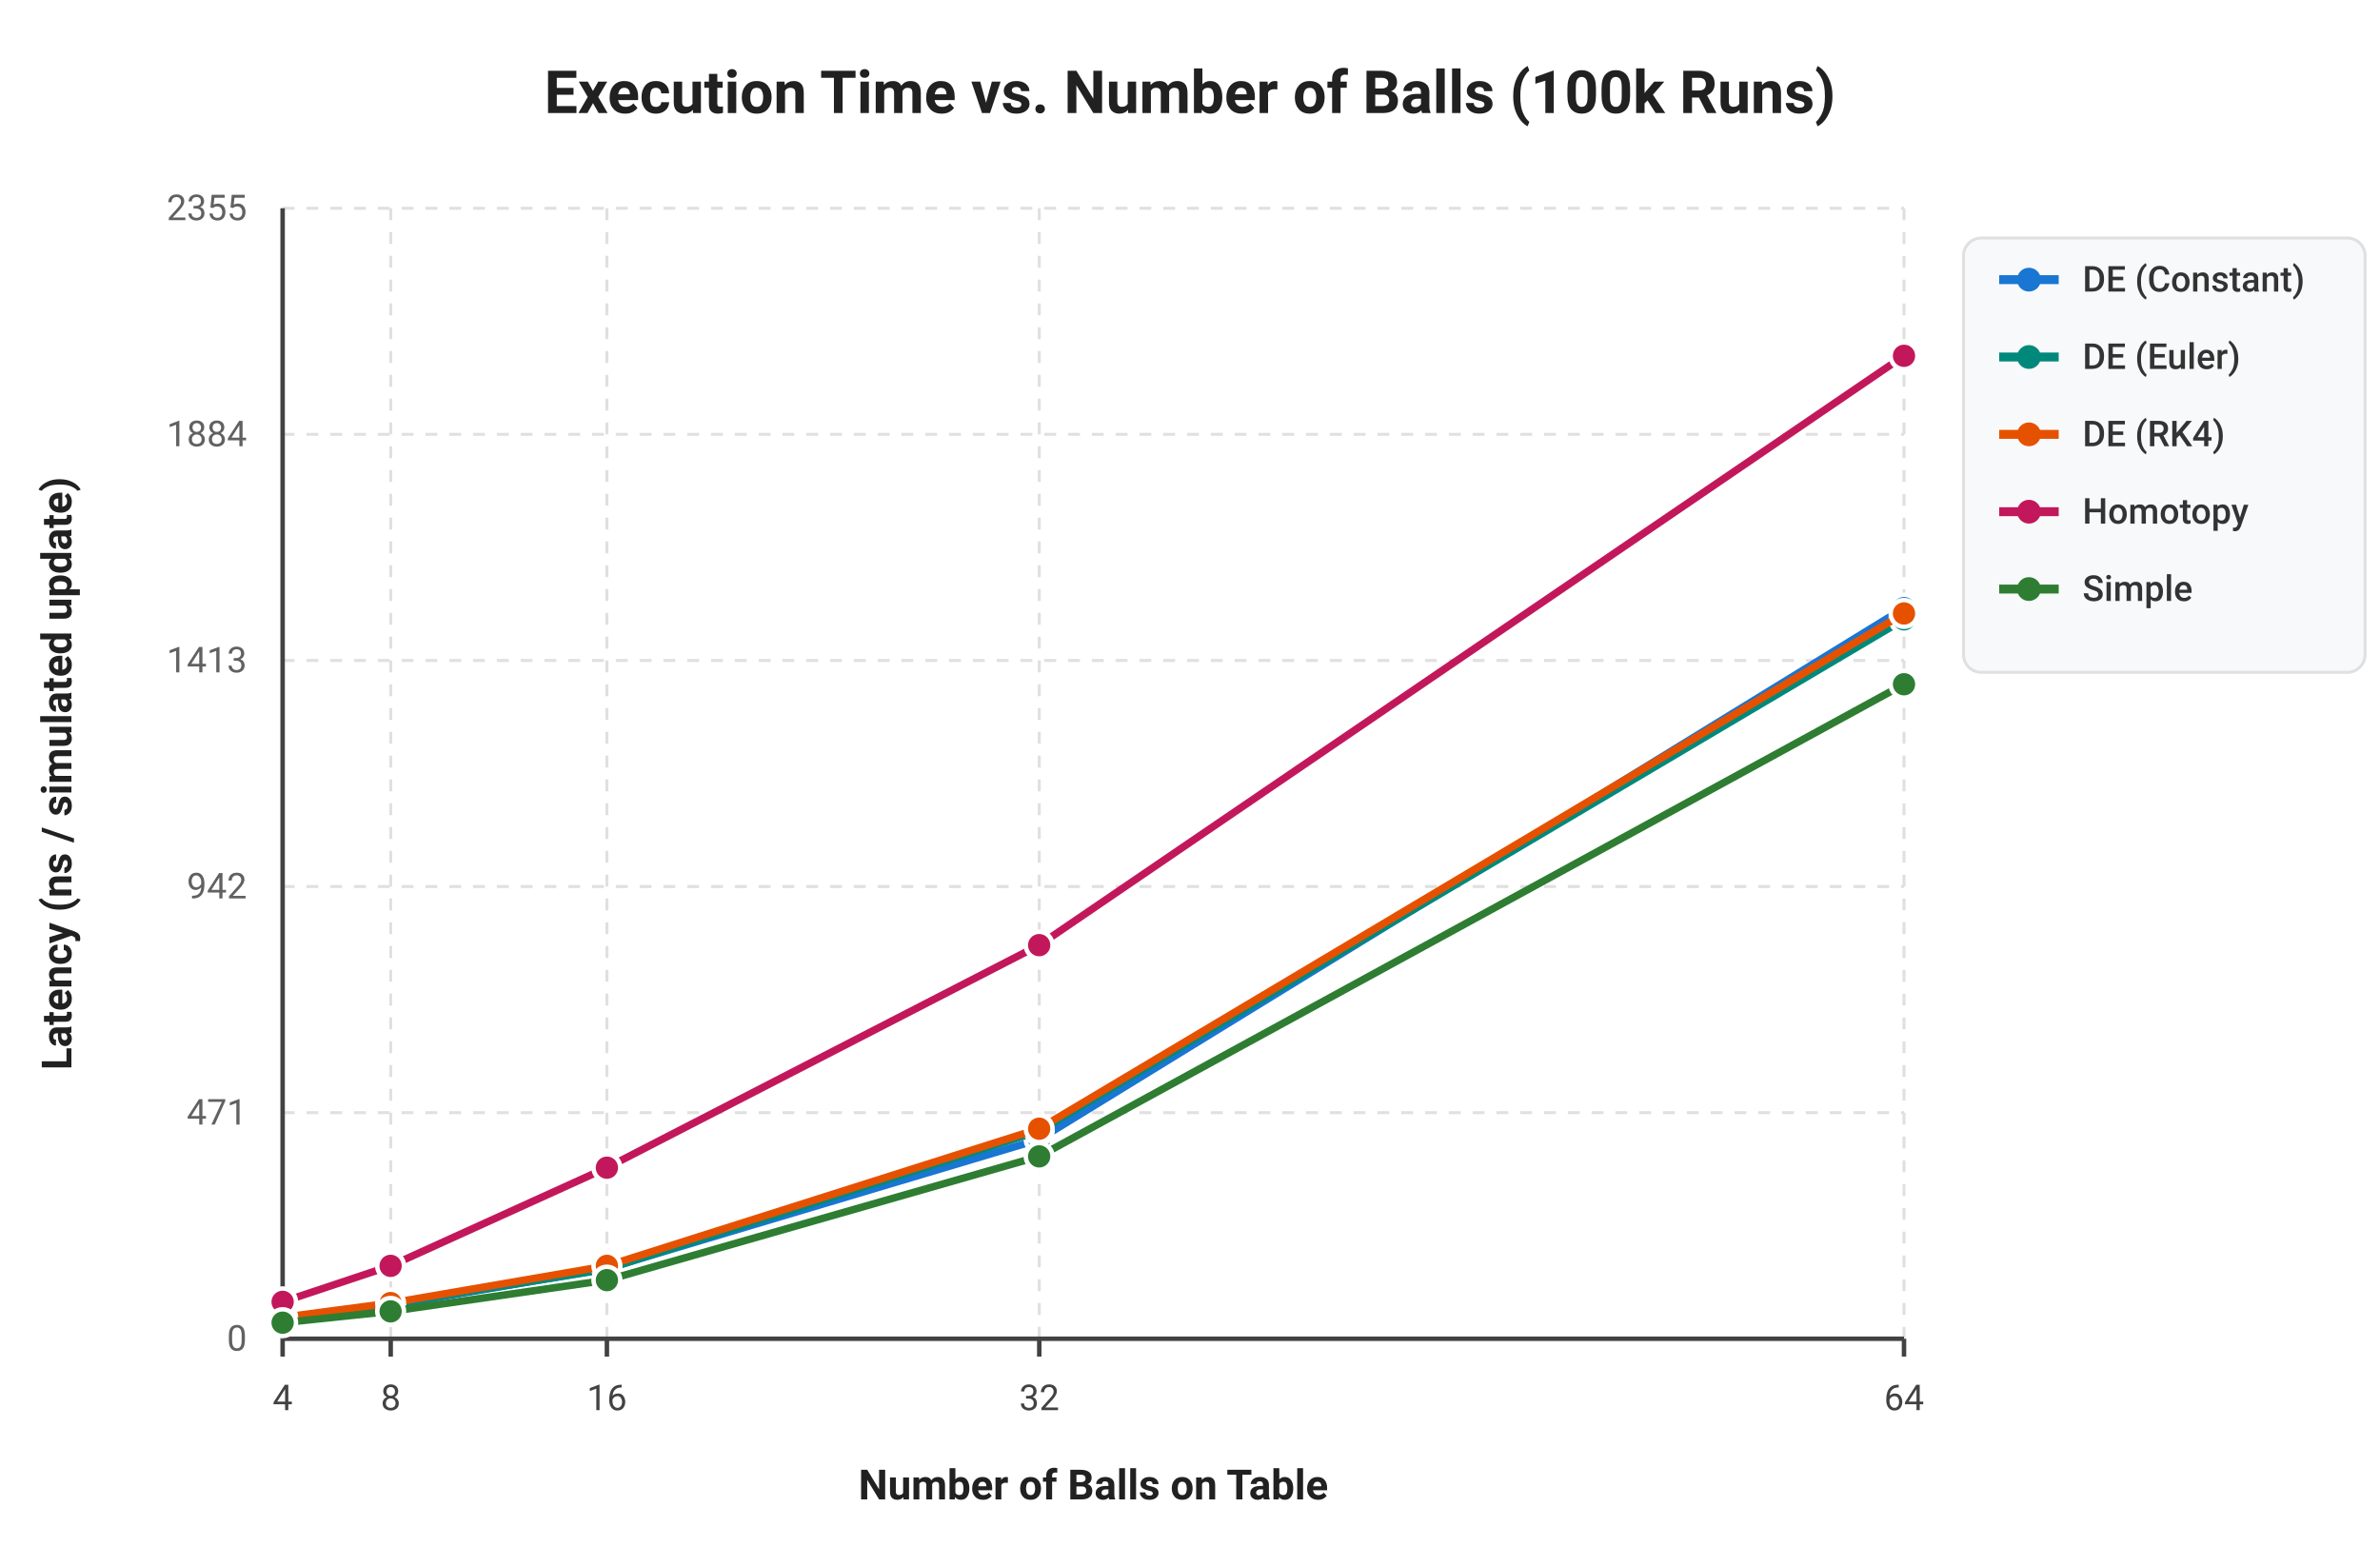
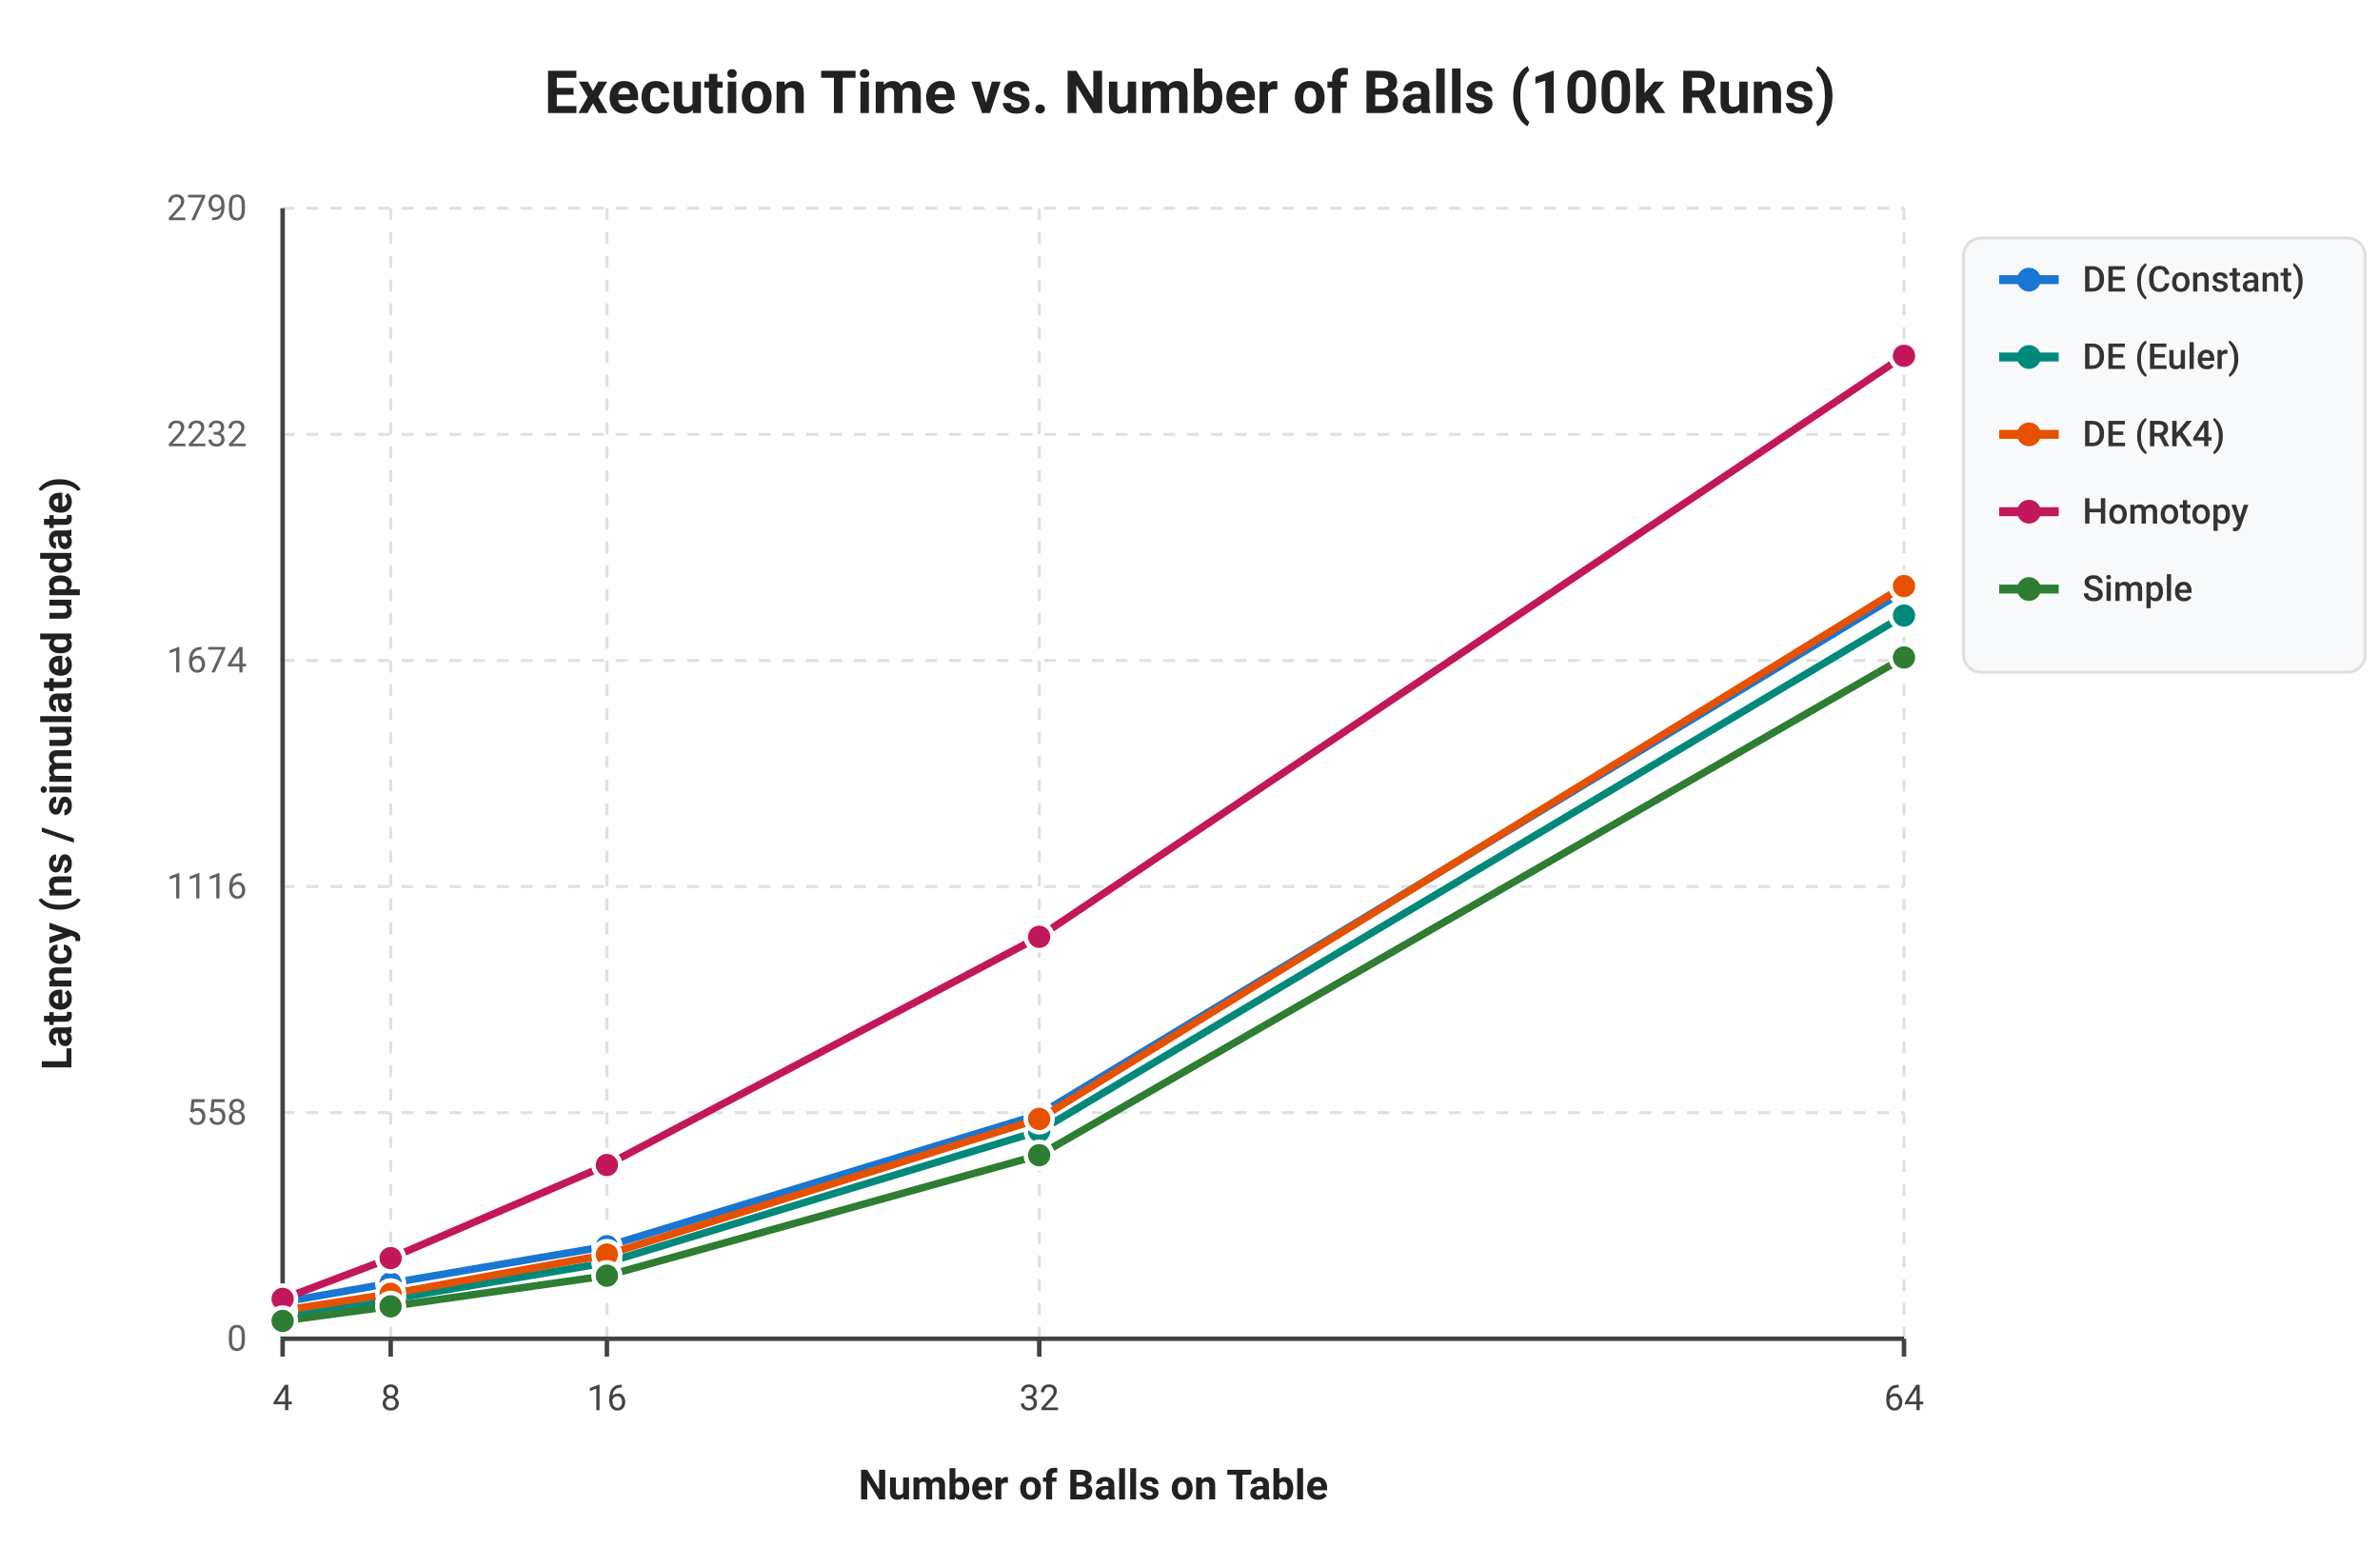
<svg xmlns="http://www.w3.org/2000/svg" width="800" height="520" viewBox="0 0 800 520" font-family="-apple-system, BlinkMacSystemFont, 'Segoe UI', Roboto, Helvetica, Arial, sans-serif">
  <rect width="100%" height="100%" fill="#FFFFFF" />
  <text x="400.0" y="38" text-anchor="middle" font-size="20" font-weight="bold" fill="#212121">Execution Time vs. Number of Balls (100k Runs)</text>
  <line x1="95" y1="450.0" x2="640" y2="450.0" stroke="#E0E0E0" stroke-width="1" stroke-dasharray="4,4" />
  <text x="83" y="454.0" text-anchor="end" font-size="12" fill="#616161">0</text>
  <line x1="95" y1="374.0" x2="640" y2="374.0" stroke="#E0E0E0" stroke-width="1" stroke-dasharray="4,4" />
-   <text x="83" y="378.0" text-anchor="end" font-size="12" fill="#616161">471</text>
+   <text x="83" y="378.0" text-anchor="end" font-size="12" fill="#616161">558</text>
  <line x1="95" y1="298.0" x2="640" y2="298.0" stroke="#E0E0E0" stroke-width="1" stroke-dasharray="4,4" />
-   <text x="83" y="302.0" text-anchor="end" font-size="12" fill="#616161">942</text>
+   <text x="83" y="302.0" text-anchor="end" font-size="12" fill="#616161">1116</text>
  <line x1="95" y1="222.0" x2="640" y2="222.0" stroke="#E0E0E0" stroke-width="1" stroke-dasharray="4,4" />
-   <text x="83" y="226.0" text-anchor="end" font-size="12" fill="#616161">1413</text>
+   <text x="83" y="226.0" text-anchor="end" font-size="12" fill="#616161">1674</text>
  <line x1="95" y1="146.0" x2="640" y2="146.0" stroke="#E0E0E0" stroke-width="1" stroke-dasharray="4,4" />
-   <text x="83" y="150.0" text-anchor="end" font-size="12" fill="#616161">1884</text>
+   <text x="83" y="150.0" text-anchor="end" font-size="12" fill="#616161">2232</text>
  <line x1="95" y1="70.0" x2="640" y2="70.0" stroke="#E0E0E0" stroke-width="1" stroke-dasharray="4,4" />
-   <text x="83" y="74.0" text-anchor="end" font-size="12" fill="#616161">2355</text>
+   <text x="83" y="74.0" text-anchor="end" font-size="12" fill="#616161">2790</text>
  <line x1="95.0" y1="70" x2="95.0" y2="450" stroke="#E0E0E0" stroke-width="1" stroke-dasharray="4,4" />
  <line x1="95.0" y1="450" x2="95.0" y2="456" stroke="#424242" stroke-width="1.5" />
  <text x="95.0" y="474" text-anchor="middle" font-size="12" fill="#424242">4</text>
  <line x1="131.333" y1="70" x2="131.333" y2="450" stroke="#E0E0E0" stroke-width="1" stroke-dasharray="4,4" />
  <line x1="131.333" y1="450" x2="131.333" y2="456" stroke="#424242" stroke-width="1.5" />
  <text x="131.333" y="474" text-anchor="middle" font-size="12" fill="#424242">8</text>
  <line x1="204.0" y1="70" x2="204.0" y2="450" stroke="#E0E0E0" stroke-width="1" stroke-dasharray="4,4" />
  <line x1="204.0" y1="450" x2="204.0" y2="456" stroke="#424242" stroke-width="1.5" />
  <text x="204.0" y="474" text-anchor="middle" font-size="12" fill="#424242">16</text>
  <line x1="349.333" y1="70" x2="349.333" y2="450" stroke="#E0E0E0" stroke-width="1" stroke-dasharray="4,4" />
  <line x1="349.333" y1="450" x2="349.333" y2="456" stroke="#424242" stroke-width="1.5" />
  <text x="349.333" y="474" text-anchor="middle" font-size="12" fill="#424242">32</text>
  <line x1="640.0" y1="70" x2="640.0" y2="450" stroke="#E0E0E0" stroke-width="1" stroke-dasharray="4,4" />
  <line x1="640.0" y1="450" x2="640.0" y2="456" stroke="#424242" stroke-width="1.5" />
  <text x="640.0" y="474" text-anchor="middle" font-size="12" fill="#424242">64</text>
  <line x1="95" y1="70" x2="95" y2="450" stroke="#424242" stroke-width="1.5" />
  <line x1="95" y1="450" x2="640" y2="450" stroke="#424242" stroke-width="1.5" />
  <text x="367.5" y="504" text-anchor="middle" font-size="14" font-weight="600" fill="#212121">Number of Balls on Table</text>
  <text transform="rotate(-90)" x="-260.0" y="24" text-anchor="middle" font-size="14" font-weight="600" fill="#212121">Latency (ns / simulated update)</text>
-   <path d="M 95.0 443.2 L 131.3 438.8 L 204.0 426.4 L 349.3 383.0 L 640.0 204.4 " fill="none" stroke="#1976D2" stroke-width="2.5" stroke-linecap="round" stroke-linejoin="round" />
-   <circle cx="95.0" cy="443.2" r="4.5" fill="#1976D2" stroke="#FFFFFF" stroke-width="1.5" />
-   <circle cx="131.3" cy="438.8" r="4.5" fill="#1976D2" stroke="#FFFFFF" stroke-width="1.5" />
-   <circle cx="204.0" cy="426.4" r="4.5" fill="#1976D2" stroke="#FFFFFF" stroke-width="1.5" />
-   <circle cx="349.3" cy="383.0" r="4.5" fill="#1976D2" stroke="#FFFFFF" stroke-width="1.5" />
-   <circle cx="640.0" cy="204.4" r="4.5" fill="#1976D2" stroke="#FFFFFF" stroke-width="1.5" />
-   <path d="M 95.0 443.2 L 131.3 438.4 L 204.0 426.6 L 349.3 380.2 L 640.0 208.2 " fill="none" stroke="#00897B" stroke-width="2.5" stroke-linecap="round" stroke-linejoin="round" />
-   <circle cx="95.0" cy="443.2" r="4.5" fill="#00897B" stroke="#FFFFFF" stroke-width="1.5" />
-   <circle cx="131.3" cy="438.4" r="4.5" fill="#00897B" stroke="#FFFFFF" stroke-width="1.5" />
-   <circle cx="204.0" cy="426.6" r="4.5" fill="#00897B" stroke="#FFFFFF" stroke-width="1.5" />
+   <path d="M 95.0 437.7 L 131.3 431.3 L 204.0 418.9 L 349.3 374.6 L 640.0 198.7 " fill="none" stroke="#1976D2" stroke-width="2.5" stroke-linecap="round" stroke-linejoin="round" />
+   <circle cx="95.0" cy="437.7" r="4.5" fill="#1976D2" stroke="#FFFFFF" stroke-width="1.5" />
+   <circle cx="131.3" cy="431.3" r="4.5" fill="#1976D2" stroke="#FFFFFF" stroke-width="1.5" />
+   <circle cx="204.0" cy="418.9" r="4.5" fill="#1976D2" stroke="#FFFFFF" stroke-width="1.5" />
+   <circle cx="349.3" cy="374.6" r="4.5" fill="#1976D2" stroke="#FFFFFF" stroke-width="1.5" />
+   <circle cx="640.0" cy="198.7" r="4.5" fill="#1976D2" stroke="#FFFFFF" stroke-width="1.5" />
+   <path d="M 95.0 442.5 L 131.3 436.7 L 204.0 424.4 L 349.3 380.2 L 640.0 206.9 " fill="none" stroke="#00897B" stroke-width="2.5" stroke-linecap="round" stroke-linejoin="round" />
+   <circle cx="95.0" cy="442.5" r="4.5" fill="#00897B" stroke="#FFFFFF" stroke-width="1.5" />
+   <circle cx="131.3" cy="436.7" r="4.5" fill="#00897B" stroke="#FFFFFF" stroke-width="1.5" />
+   <circle cx="204.0" cy="424.4" r="4.5" fill="#00897B" stroke="#FFFFFF" stroke-width="1.5" />
  <circle cx="349.3" cy="380.2" r="4.5" fill="#00897B" stroke="#FFFFFF" stroke-width="1.5" />
-   <circle cx="640.0" cy="208.2" r="4.5" fill="#00897B" stroke="#FFFFFF" stroke-width="1.5" />
-   <path d="M 95.0 442.8 L 131.3 438.0 L 204.0 425.5 L 349.3 379.4 L 640.0 206.2 " fill="none" stroke="#E65100" stroke-width="2.5" stroke-linecap="round" stroke-linejoin="round" />
-   <circle cx="95.0" cy="442.8" r="4.5" fill="#E65100" stroke="#FFFFFF" stroke-width="1.5" />
-   <circle cx="131.3" cy="438.0" r="4.5" fill="#E65100" stroke="#FFFFFF" stroke-width="1.5" />
-   <circle cx="204.0" cy="425.5" r="4.5" fill="#E65100" stroke="#FFFFFF" stroke-width="1.5" />
-   <circle cx="349.3" cy="379.4" r="4.5" fill="#E65100" stroke="#FFFFFF" stroke-width="1.5" />
-   <circle cx="640.0" cy="206.2" r="4.5" fill="#E65100" stroke="#FFFFFF" stroke-width="1.5" />
-   <path d="M 95.0 437.6 L 131.3 425.5 L 204.0 392.5 L 349.3 317.7 L 640.0 119.6 " fill="none" stroke="#C2185B" stroke-width="2.5" stroke-linecap="round" stroke-linejoin="round" />
-   <circle cx="95.0" cy="437.6" r="4.5" fill="#C2185B" stroke="#FFFFFF" stroke-width="1.5" />
-   <circle cx="131.3" cy="425.5" r="4.5" fill="#C2185B" stroke="#FFFFFF" stroke-width="1.5" />
-   <circle cx="204.0" cy="392.5" r="4.5" fill="#C2185B" stroke="#FFFFFF" stroke-width="1.5" />
-   <circle cx="349.3" cy="317.7" r="4.5" fill="#C2185B" stroke="#FFFFFF" stroke-width="1.5" />
+   <circle cx="640.0" cy="206.9" r="4.5" fill="#00897B" stroke="#FFFFFF" stroke-width="1.5" />
+   <path d="M 95.0 440.5 L 131.3 434.9 L 204.0 421.7 L 349.3 376.1 L 640.0 197.0 " fill="none" stroke="#E65100" stroke-width="2.5" stroke-linecap="round" stroke-linejoin="round" />
+   <circle cx="95.0" cy="440.5" r="4.5" fill="#E65100" stroke="#FFFFFF" stroke-width="1.5" />
+   <circle cx="131.3" cy="434.9" r="4.5" fill="#E65100" stroke="#FFFFFF" stroke-width="1.5" />
+   <circle cx="204.0" cy="421.7" r="4.5" fill="#E65100" stroke="#FFFFFF" stroke-width="1.5" />
+   <circle cx="349.3" cy="376.1" r="4.5" fill="#E65100" stroke="#FFFFFF" stroke-width="1.5" />
+   <circle cx="640.0" cy="197.0" r="4.5" fill="#E65100" stroke="#FFFFFF" stroke-width="1.5" />
+   <path d="M 95.0 436.6 L 131.3 422.9 L 204.0 391.6 L 349.3 314.9 L 640.0 119.6 " fill="none" stroke="#C2185B" stroke-width="2.5" stroke-linecap="round" stroke-linejoin="round" />
+   <circle cx="95.0" cy="436.6" r="4.5" fill="#C2185B" stroke="#FFFFFF" stroke-width="1.5" />
+   <circle cx="131.3" cy="422.9" r="4.5" fill="#C2185B" stroke="#FFFFFF" stroke-width="1.5" />
+   <circle cx="204.0" cy="391.6" r="4.5" fill="#C2185B" stroke="#FFFFFF" stroke-width="1.5" />
+   <circle cx="349.3" cy="314.9" r="4.5" fill="#C2185B" stroke="#FFFFFF" stroke-width="1.5" />
  <circle cx="640.0" cy="119.6" r="4.5" fill="#C2185B" stroke="#FFFFFF" stroke-width="1.5" />
-   <path d="M 95.0 444.6 L 131.3 440.8 L 204.0 430.3 L 349.3 388.7 L 640.0 230.0 " fill="none" stroke="#2E7D32" stroke-width="2.5" stroke-linecap="round" stroke-linejoin="round" />
-   <circle cx="95.0" cy="444.6" r="4.5" fill="#2E7D32" stroke="#FFFFFF" stroke-width="1.5" />
-   <circle cx="131.3" cy="440.8" r="4.5" fill="#2E7D32" stroke="#FFFFFF" stroke-width="1.5" />
-   <circle cx="204.0" cy="430.3" r="4.5" fill="#2E7D32" stroke="#FFFFFF" stroke-width="1.5" />
-   <circle cx="349.3" cy="388.7" r="4.5" fill="#2E7D32" stroke="#FFFFFF" stroke-width="1.5" />
-   <circle cx="640.0" cy="230.0" r="4.5" fill="#2E7D32" stroke="#FFFFFF" stroke-width="1.5" />
+   <path d="M 95.0 444.0 L 131.3 439.1 L 204.0 428.8 L 349.3 388.3 L 640.0 221.0 " fill="none" stroke="#2E7D32" stroke-width="2.5" stroke-linecap="round" stroke-linejoin="round" />
+   <circle cx="95.0" cy="444.0" r="4.5" fill="#2E7D32" stroke="#FFFFFF" stroke-width="1.5" />
+   <circle cx="131.3" cy="439.1" r="4.5" fill="#2E7D32" stroke="#FFFFFF" stroke-width="1.5" />
+   <circle cx="204.0" cy="428.8" r="4.5" fill="#2E7D32" stroke="#FFFFFF" stroke-width="1.5" />
+   <circle cx="349.3" cy="388.3" r="4.5" fill="#2E7D32" stroke="#FFFFFF" stroke-width="1.5" />
+   <circle cx="640.0" cy="221.0" r="4.5" fill="#2E7D32" stroke="#FFFFFF" stroke-width="1.5" />
  <rect x="660" y="80" width="135" height="146" rx="6" fill="#F8F9FA" stroke="#E0E0E0" stroke-width="1" />
  <line x1="672" y1="94" x2="692" y2="94" stroke="#1976D2" stroke-width="3" />
  <circle cx="682" cy="94" r="4" fill="#1976D2" />
  <text x="700" y="98" font-size="12" font-weight="500" fill="#333333">DE (Constant)</text>
  <line x1="672" y1="120" x2="692" y2="120" stroke="#00897B" stroke-width="3" />
  <circle cx="682" cy="120" r="4" fill="#00897B" />
  <text x="700" y="124" font-size="12" font-weight="500" fill="#333333">DE (Euler)</text>
  <line x1="672" y1="146" x2="692" y2="146" stroke="#E65100" stroke-width="3" />
  <circle cx="682" cy="146" r="4" fill="#E65100" />
  <text x="700" y="150" font-size="12" font-weight="500" fill="#333333">DE (RK4)</text>
  <line x1="672" y1="172" x2="692" y2="172" stroke="#C2185B" stroke-width="3" />
  <circle cx="682" cy="172" r="4" fill="#C2185B" />
  <text x="700" y="176" font-size="12" font-weight="500" fill="#333333">Homotopy</text>
  <line x1="672" y1="198" x2="692" y2="198" stroke="#2E7D32" stroke-width="3" />
  <circle cx="682" cy="198" r="4" fill="#2E7D32" />
  <text x="700" y="202" font-size="12" font-weight="500" fill="#333333">Simple</text>
</svg>
